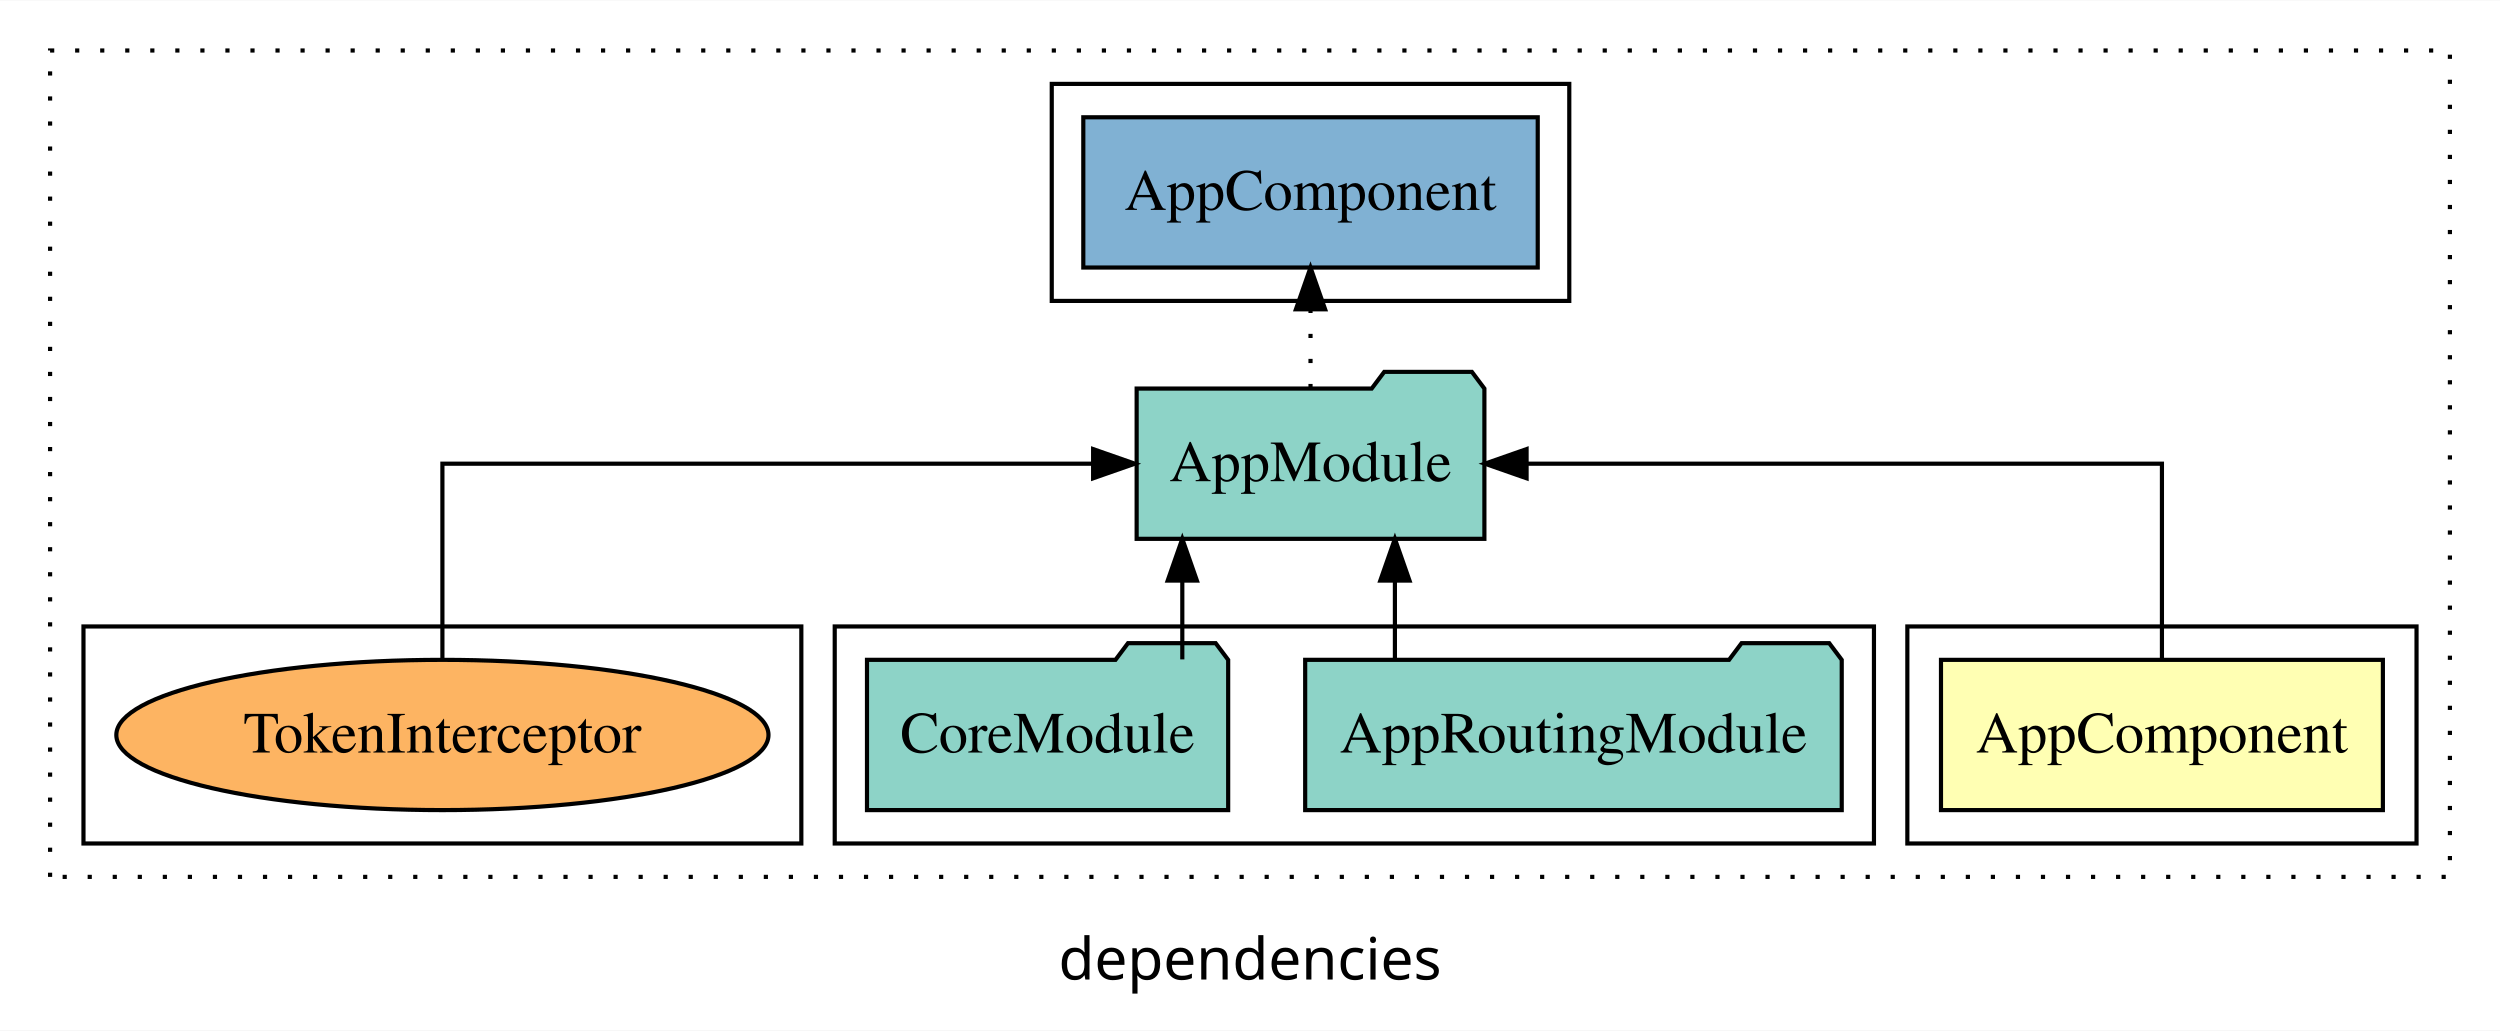
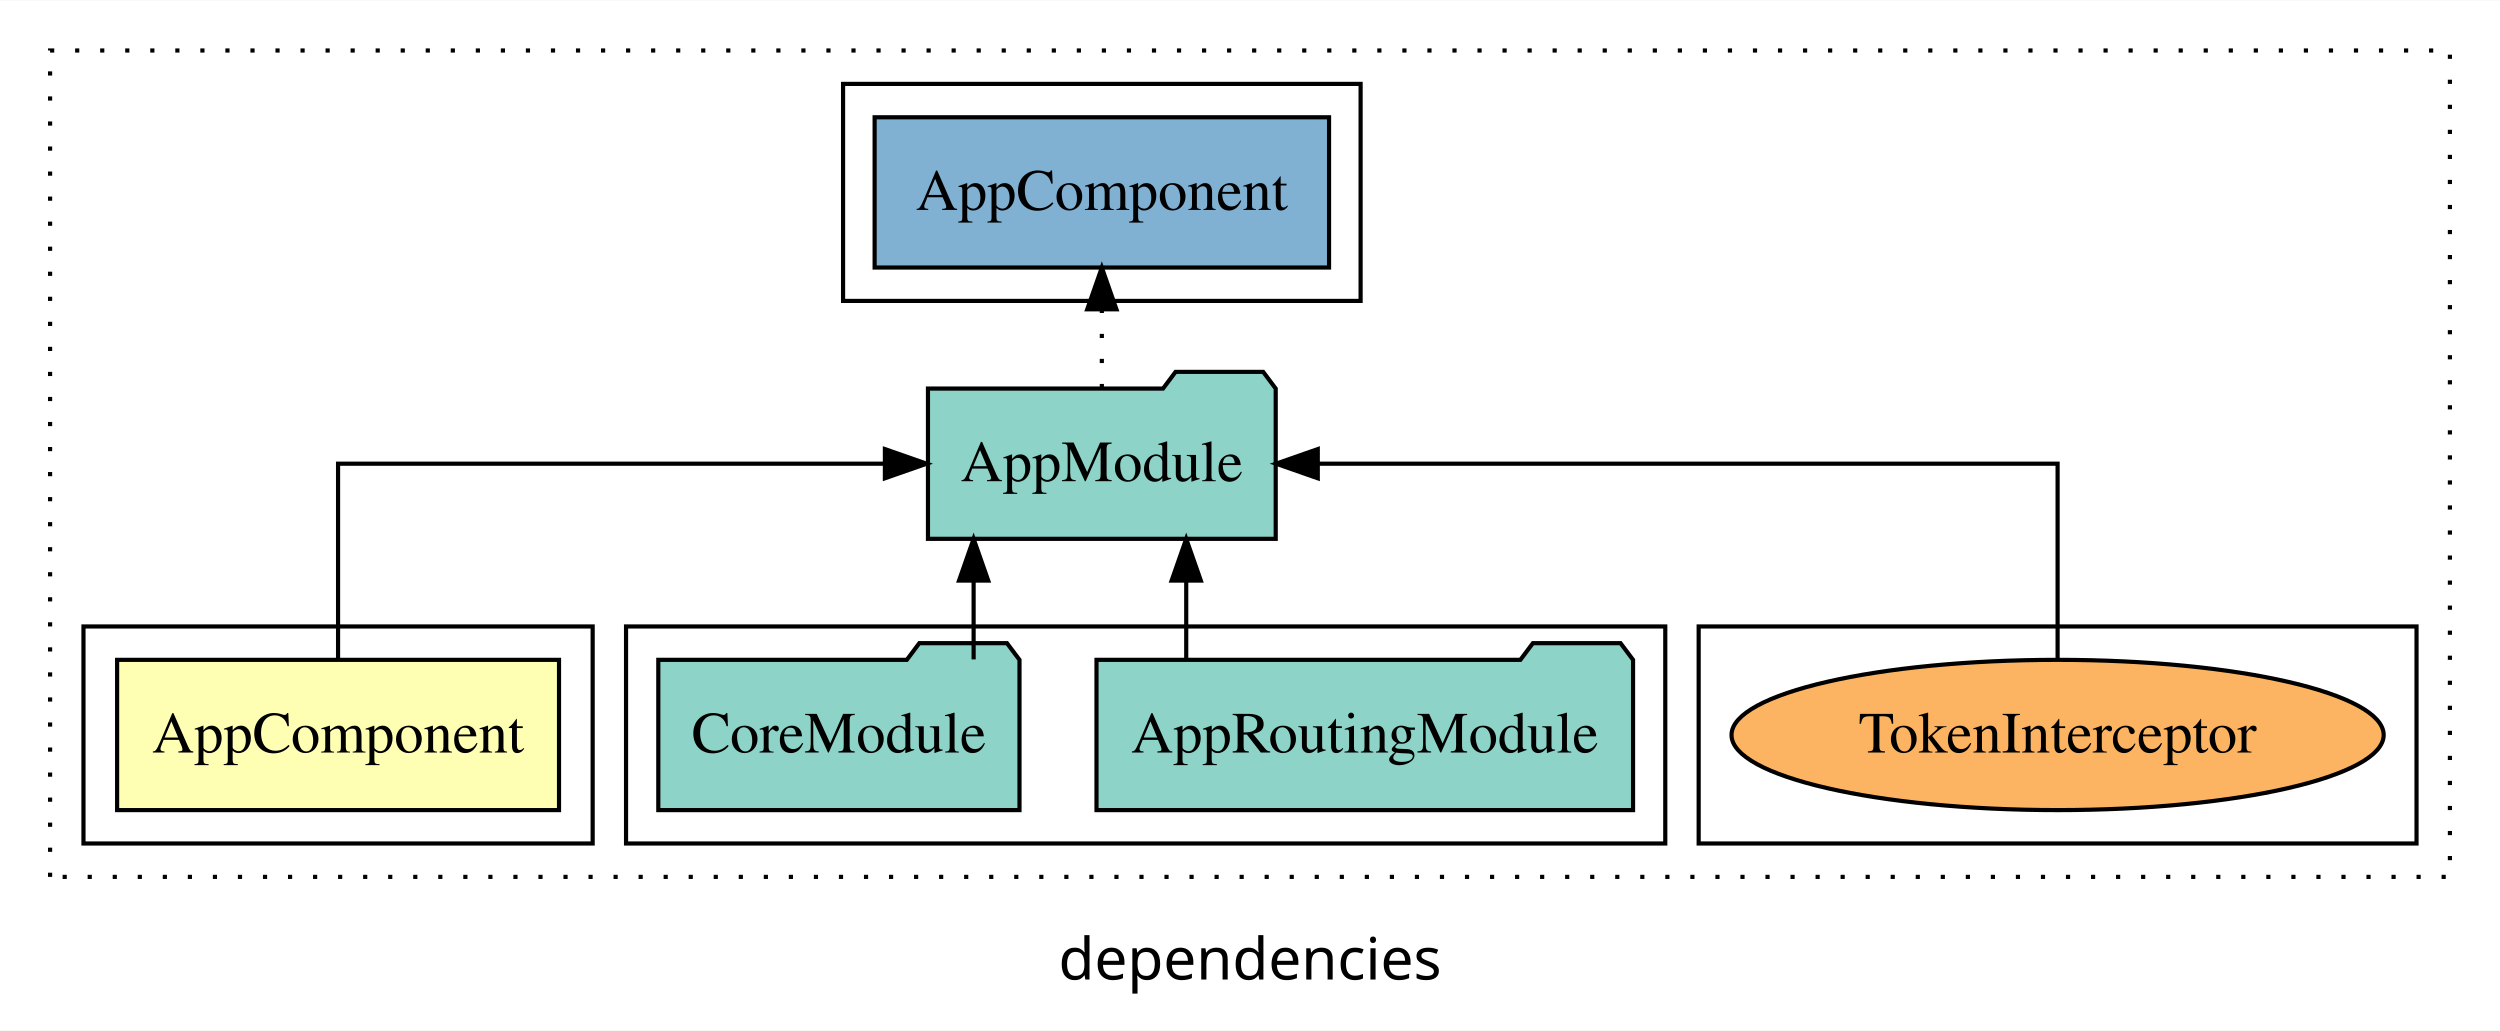
<svg xmlns="http://www.w3.org/2000/svg" width="599pt" height="247pt" viewBox="0.00 0.00 599.00 246.80">
  <g id="graph0" class="graph" transform="scale(1 1) rotate(0) translate(4 242.8)">
    <polygon fill="white" stroke="transparent" points="-4,4 -4,-242.8 595,-242.8 595,4 -4,4" />
    <text text-anchor="middle" x="295.5" y="-8.2" font-family="sans-serif" font-size="14.00">dependencies</text>
    <g id="clust1" class="cluster">
      <polygon fill="none" stroke="black" stroke-dasharray="1,5" points="8,-32.8 8,-230.8 583,-230.8 583,-32.8 8,-32.8" />
    </g>
-     <g id="clust2" class="cluster">
-       <polygon fill="none" stroke="black" points="453,-40.8 453,-92.8 575,-92.8 575,-40.8 453,-40.8" />
+     <g id="clust6" class="cluster">
+       <polygon fill="none" stroke="black" points="198,-170.8 198,-222.8 322,-222.8 322,-170.8 198,-170.8" />
+     </g>
+     <g id="clust7" class="cluster">
+       <polygon fill="none" stroke="black" points="403,-40.8 403,-92.8 575,-92.8 575,-40.8 403,-40.8" />
    </g>
    <g id="clust4" class="cluster">
-       <polygon fill="none" stroke="black" points="196,-40.8 196,-92.8 445,-92.8 445,-40.8 196,-40.8" />
+       <polygon fill="none" stroke="black" points="146,-40.8 146,-92.8 395,-92.8 395,-40.8 146,-40.8" />
    </g>
-     <g id="clust6" class="cluster">
-       <polygon fill="none" stroke="black" points="248,-170.8 248,-222.8 372,-222.8 372,-170.8 248,-170.8" />
-     </g>
-     <g id="clust7" class="cluster">
-       <polygon fill="none" stroke="black" points="16,-40.8 16,-92.8 188,-92.8 188,-40.8 16,-40.8" />
+     <g id="clust2" class="cluster">
+       <polygon fill="none" stroke="black" points="16,-40.8 16,-92.8 138,-92.8 138,-40.8 16,-40.8" />
    </g>
    <g id="node1" class="node">
-       <polygon fill="#ffffb3" stroke="black" points="566.94,-84.8 461.06,-84.8 461.06,-48.8 566.94,-48.8 566.94,-84.8" />
-       <text text-anchor="middle" x="514" y="-62.6" font-family="Times,serif" font-size="14.00">AppComponent</text>
+       <polygon fill="#ffffb3" stroke="black" points="129.94,-84.8 24.06,-84.8 24.06,-48.8 129.94,-48.8 129.94,-84.8" />
+       <text text-anchor="middle" x="77" y="-62.6" font-family="Times,serif" font-size="14.00">AppComponent</text>
    </g>
    <g id="node2" class="node">
-       <polygon fill="#8dd3c7" stroke="black" points="351.66,-149.8 348.66,-153.8 327.66,-153.8 324.66,-149.8 268.34,-149.8 268.34,-113.8 351.66,-113.8 351.66,-149.8" />
-       <text text-anchor="middle" x="310" y="-127.6" font-family="Times,serif" font-size="14.00">AppModule</text>
+       <polygon fill="#8dd3c7" stroke="black" points="301.66,-149.8 298.66,-153.8 277.66,-153.8 274.66,-149.8 218.34,-149.8 218.34,-113.8 301.66,-113.8 301.66,-149.8" />
+       <text text-anchor="middle" x="260" y="-127.6" font-family="Times,serif" font-size="14.00">AppModule</text>
    </g>
    <g id="edge1" class="edge">
-       <path fill="none" stroke="black" d="M514,-84.91C514,-104.14 514,-131.8 514,-131.8 514,-131.8 361.77,-131.8 361.77,-131.8" />
-       <polygon fill="black" stroke="black" points="361.77,-128.3 351.77,-131.8 361.77,-135.3 361.77,-128.3" />
+       <path fill="none" stroke="black" d="M77,-84.91C77,-104.14 77,-131.8 77,-131.8 77,-131.8 208.02,-131.8 208.02,-131.8" />
+       <polygon fill="black" stroke="black" points="208.02,-135.3 218.02,-131.8 208.02,-128.3 208.02,-135.3" />
    </g>
    <g id="node5" class="node">
-       <polygon fill="#80b1d3" stroke="black" points="364.44,-214.8 255.56,-214.8 255.56,-178.8 364.44,-178.8 364.44,-214.8" />
-       <text text-anchor="middle" x="310" y="-192.6" font-family="Times,serif" font-size="14.00">AppComponent </text>
+       <polygon fill="#80b1d3" stroke="black" points="314.44,-214.8 205.56,-214.8 205.56,-178.8 314.44,-178.8 314.44,-214.8" />
+       <text text-anchor="middle" x="260" y="-192.6" font-family="Times,serif" font-size="14.00">AppComponent </text>
    </g>
    <g id="edge4" class="edge">
-       <path fill="none" stroke="black" stroke-dasharray="1,5" d="M310,-149.91C310,-149.91 310,-168.79 310,-168.79" />
-       <polygon fill="black" stroke="black" points="306.5,-168.79 310,-178.79 313.5,-168.79 306.5,-168.79" />
+       <path fill="none" stroke="black" stroke-dasharray="1,5" d="M260,-149.91C260,-149.91 260,-168.79 260,-168.79" />
+       <polygon fill="black" stroke="black" points="256.5,-168.79 260,-178.79 263.5,-168.79 256.5,-168.79" />
    </g>
    <g id="node3" class="node">
-       <polygon fill="#8dd3c7" stroke="black" points="437.28,-84.8 434.28,-88.8 413.28,-88.8 410.28,-84.8 308.72,-84.8 308.72,-48.8 437.28,-48.8 437.28,-84.8" />
-       <text text-anchor="middle" x="373" y="-62.6" font-family="Times,serif" font-size="14.00">AppRoutingModule</text>
+       <polygon fill="#8dd3c7" stroke="black" points="387.28,-84.8 384.28,-88.8 363.28,-88.8 360.28,-84.8 258.72,-84.8 258.72,-48.8 387.28,-48.8 387.28,-84.8" />
+       <text text-anchor="middle" x="323" y="-62.6" font-family="Times,serif" font-size="14.00">AppRoutingModule</text>
    </g>
    <g id="edge2" class="edge">
-       <path fill="none" stroke="black" d="M330.22,-84.91C330.22,-84.91 330.22,-103.79 330.22,-103.79" />
-       <polygon fill="black" stroke="black" points="326.72,-103.79 330.22,-113.79 333.72,-103.79 326.72,-103.79" />
+       <path fill="none" stroke="black" d="M280.22,-84.91C280.22,-84.91 280.22,-103.79 280.22,-103.79" />
+       <polygon fill="black" stroke="black" points="276.72,-103.79 280.22,-113.79 283.72,-103.79 276.72,-103.79" />
    </g>
    <g id="node4" class="node">
-       <polygon fill="#8dd3c7" stroke="black" points="290.27,-84.8 287.27,-88.8 266.27,-88.8 263.27,-84.8 203.73,-84.8 203.73,-48.8 290.27,-48.8 290.27,-84.8" />
-       <text text-anchor="middle" x="247" y="-62.6" font-family="Times,serif" font-size="14.00">CoreModule</text>
+       <polygon fill="#8dd3c7" stroke="black" points="240.27,-84.8 237.27,-88.8 216.27,-88.8 213.27,-84.8 153.73,-84.8 153.73,-48.8 240.27,-48.8 240.27,-84.8" />
+       <text text-anchor="middle" x="197" y="-62.6" font-family="Times,serif" font-size="14.00">CoreModule</text>
    </g>
    <g id="edge3" class="edge">
-       <path fill="none" stroke="black" d="M279.28,-84.91C279.28,-84.91 279.28,-103.79 279.28,-103.79" />
-       <polygon fill="black" stroke="black" points="275.78,-103.79 279.28,-113.79 282.78,-103.79 275.78,-103.79" />
+       <path fill="none" stroke="black" d="M229.28,-84.91C229.28,-84.91 229.28,-103.79 229.28,-103.79" />
+       <polygon fill="black" stroke="black" points="225.78,-103.79 229.28,-113.79 232.78,-103.79 225.78,-103.79" />
    </g>
    <g id="node6" class="node">
-       <ellipse fill="#fdb462" stroke="black" cx="102" cy="-66.8" rx="78.13" ry="18" />
-       <text text-anchor="middle" x="102" y="-62.6" font-family="Times,serif" font-size="14.00">TokenInterceptor</text>
+       <ellipse fill="#fdb462" stroke="black" cx="489" cy="-66.8" rx="78.13" ry="18" />
+       <text text-anchor="middle" x="489" y="-62.6" font-family="Times,serif" font-size="14.00">TokenInterceptor</text>
    </g>
    <g id="edge5" class="edge">
-       <path fill="none" stroke="black" d="M102,-84.91C102,-104.14 102,-131.8 102,-131.8 102,-131.8 257.91,-131.8 257.91,-131.8" />
-       <polygon fill="black" stroke="black" points="257.91,-135.3 267.91,-131.8 257.91,-128.3 257.91,-135.3" />
+       <path fill="none" stroke="black" d="M489,-84.91C489,-104.14 489,-131.8 489,-131.8 489,-131.8 311.74,-131.8 311.74,-131.8" />
+       <polygon fill="black" stroke="black" points="311.74,-128.3 301.74,-131.8 311.74,-135.3 311.74,-128.3" />
    </g>
  </g>
</svg>
